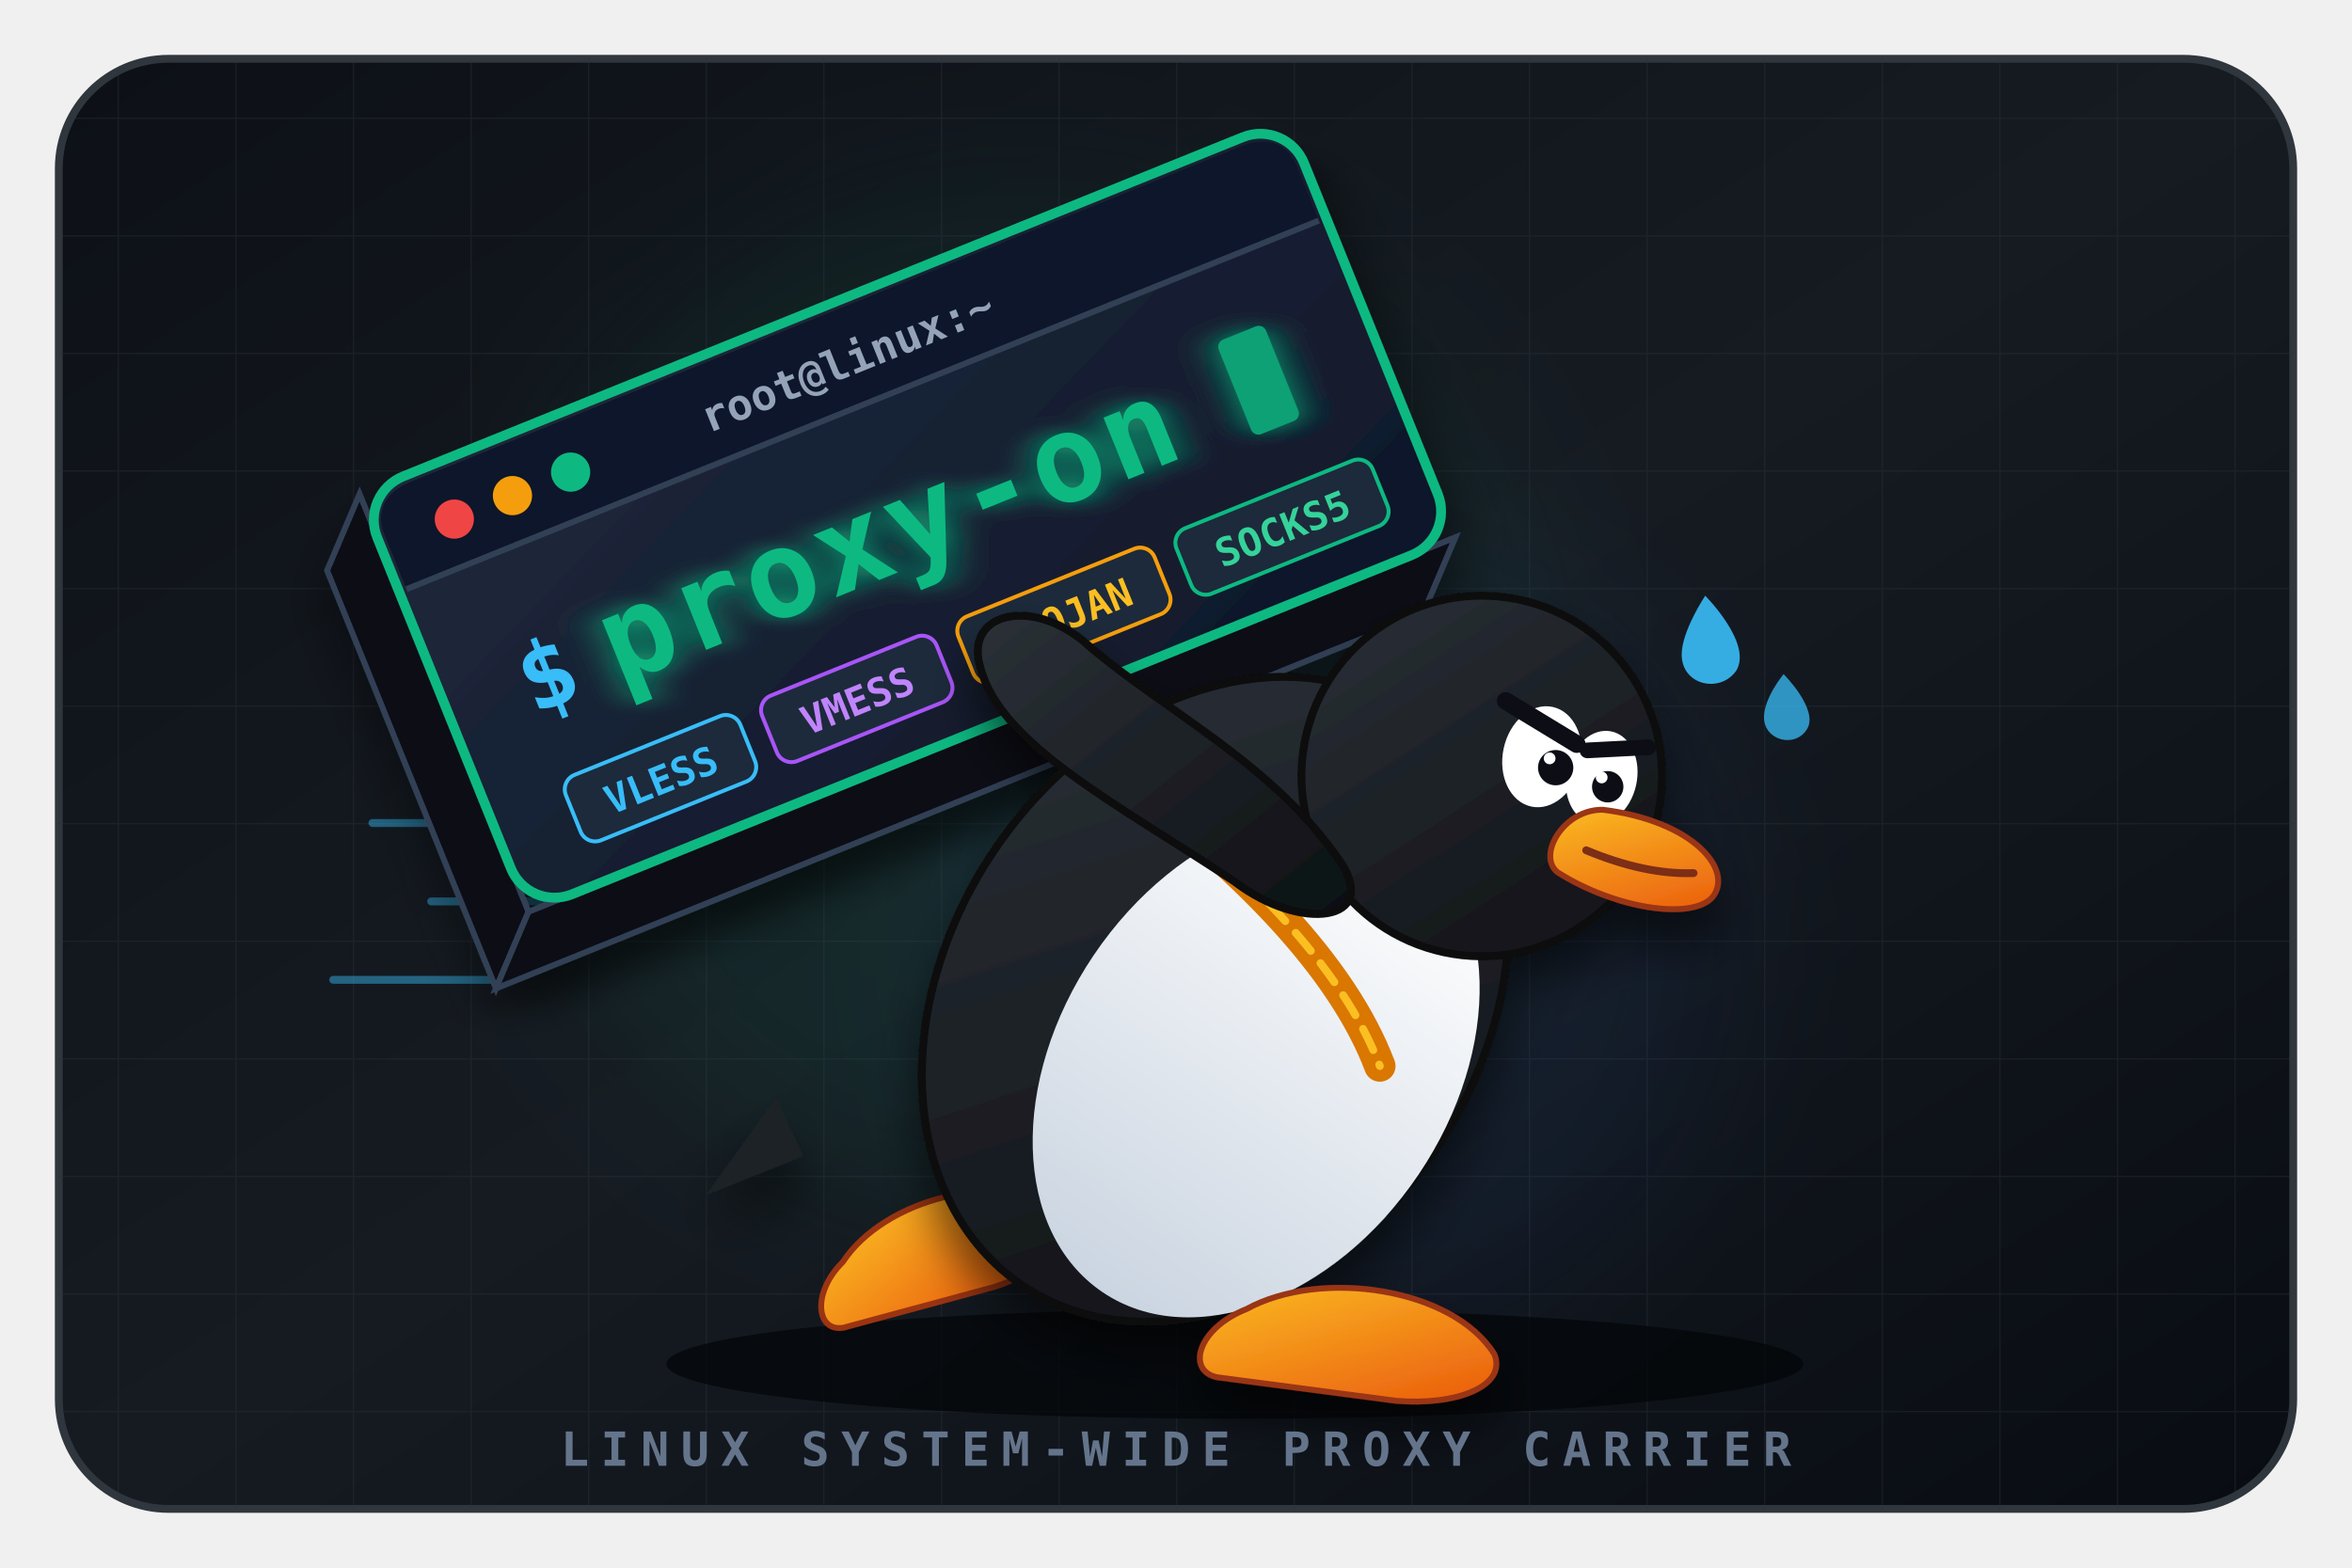
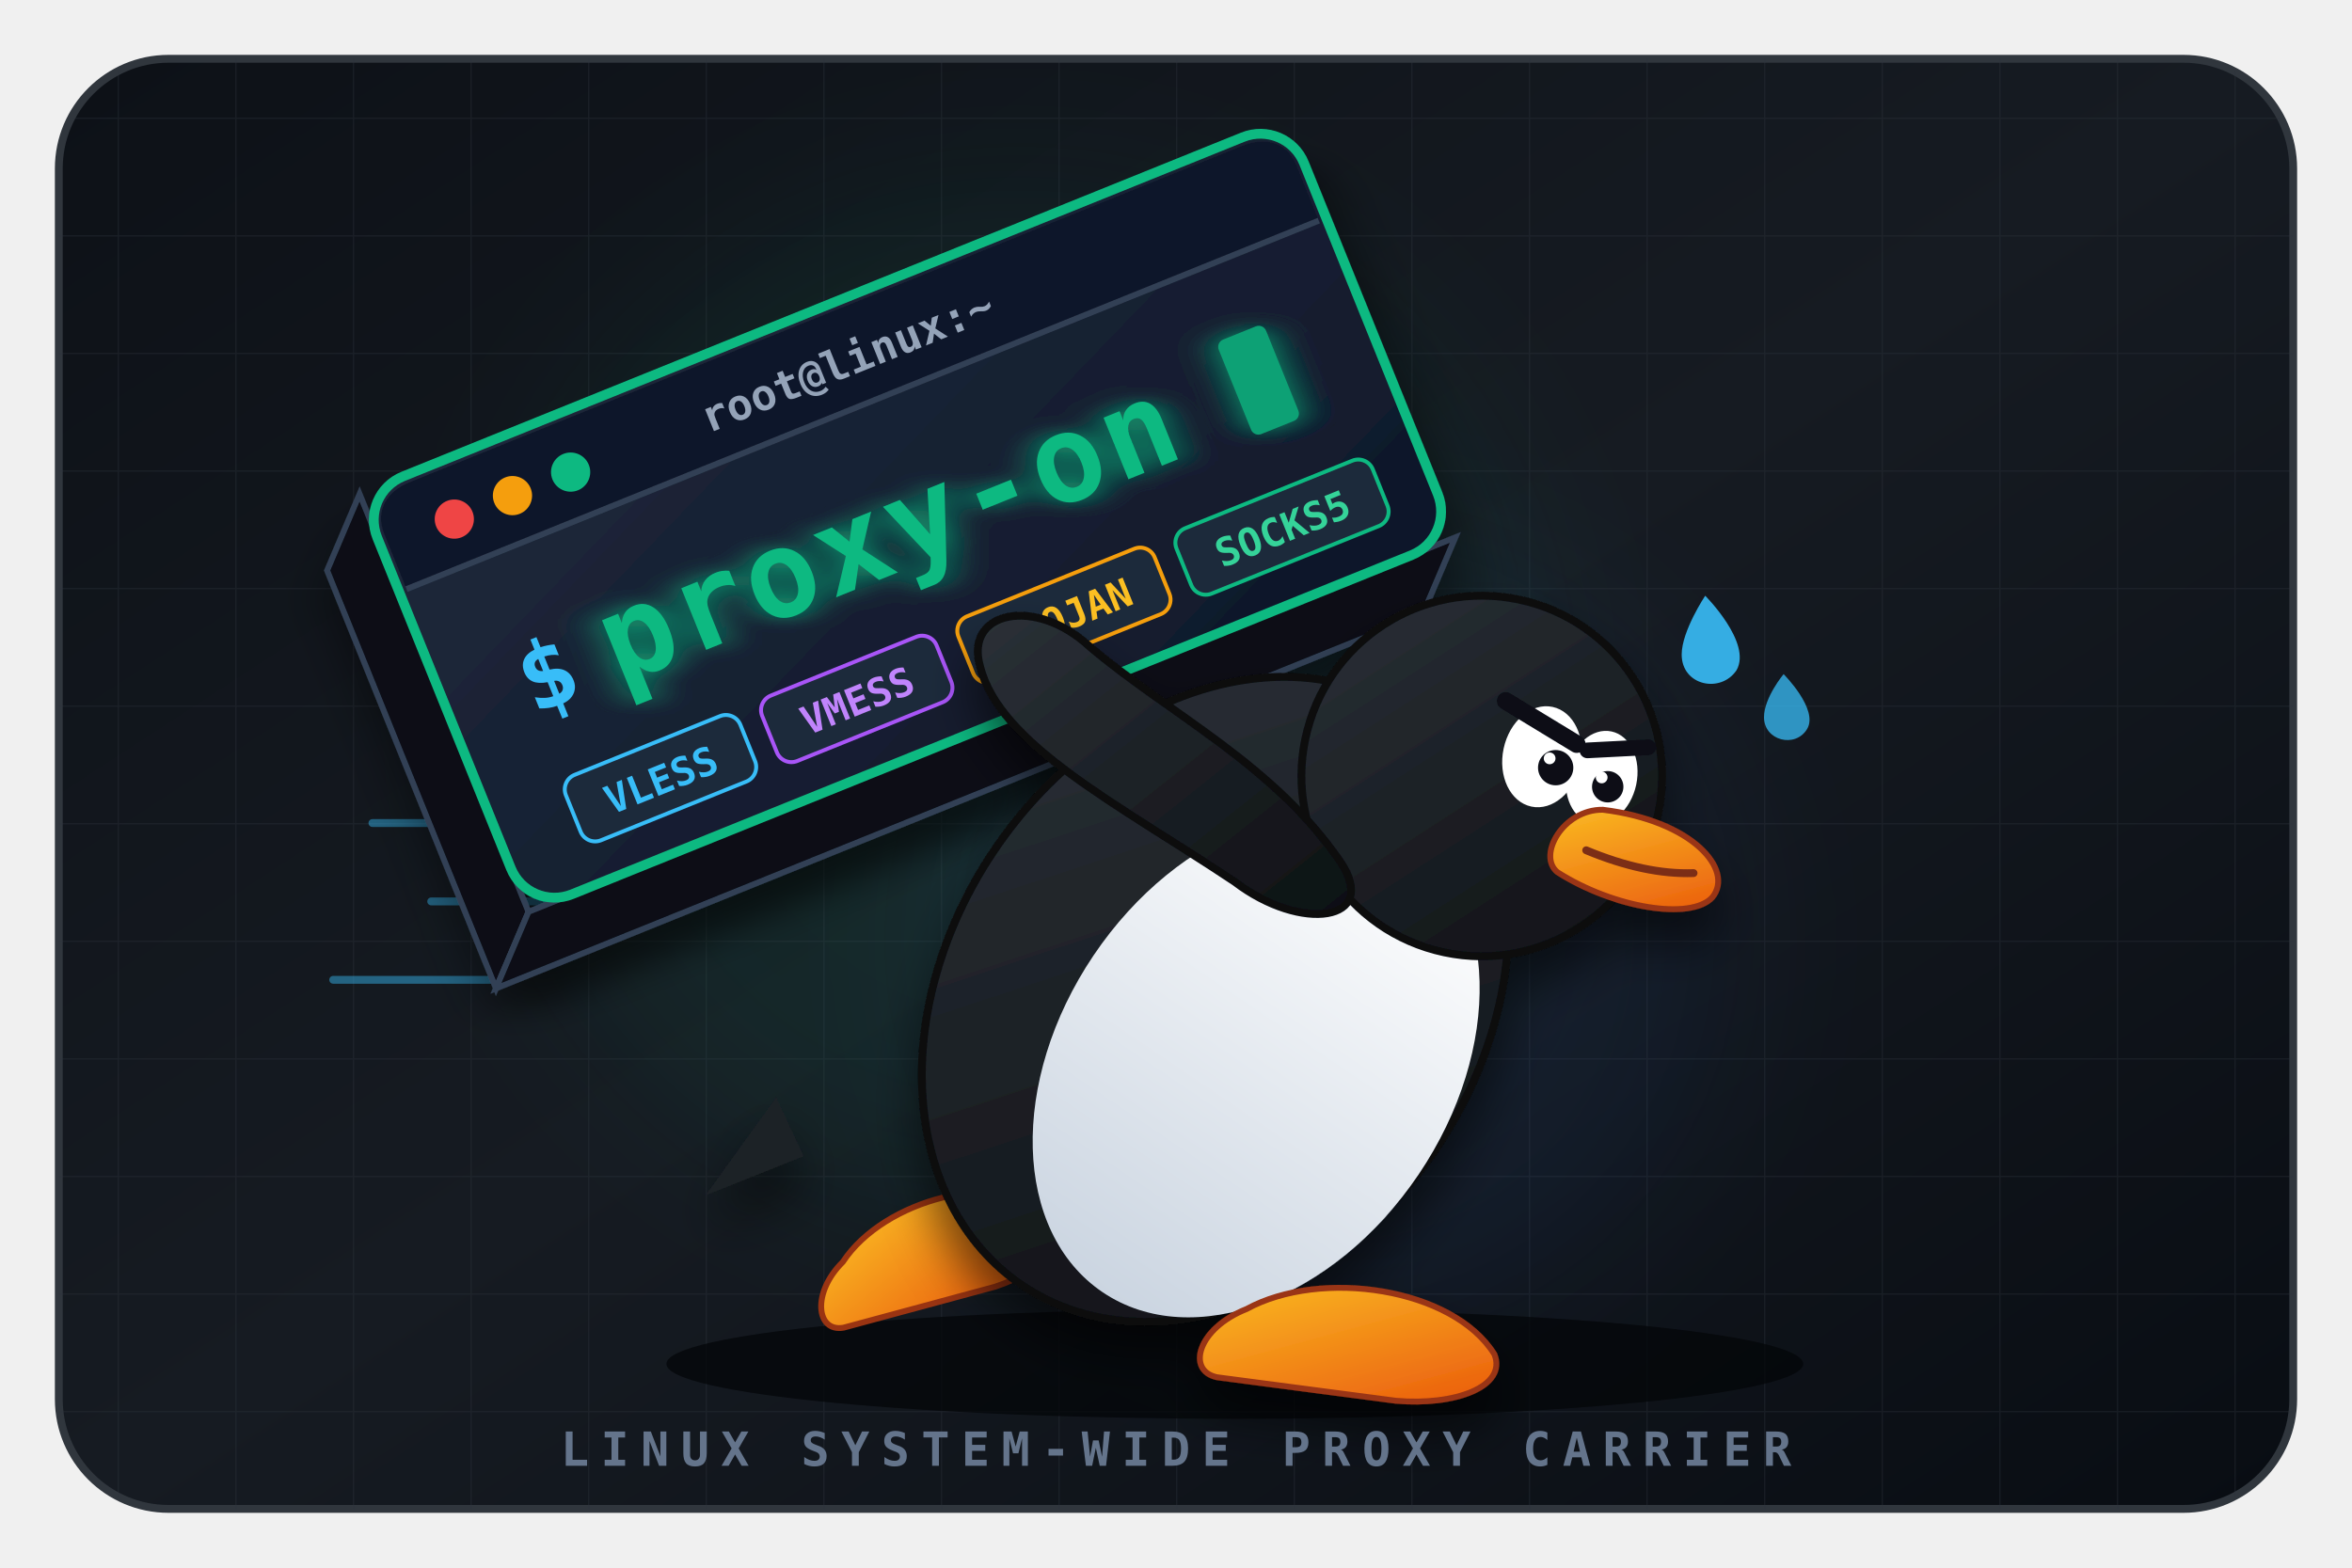
<svg xmlns="http://www.w3.org/2000/svg" viewBox="0 0 600 400" width="100%" height="100%">
  <defs>
    <linearGradient id="bgGrad" x1="0%" y1="0%" x2="100%" y2="100%">
      <stop offset="0%" stop-color="#0d1117" />
      <stop offset="50%" stop-color="#161b22" />
      <stop offset="100%" stop-color="#090d13" />
    </linearGradient>
    <linearGradient id="boxGrad" x1="0%" y1="0%" x2="100%" y2="100%">
      <stop offset="0%" stop-color="#1e293b" />
      <stop offset="100%" stop-color="#0f172a" />
    </linearGradient>
    <filter id="neonGlow" x="-20%" y="-20%" width="140%" height="140%">
      <feGaussianBlur stdDeviation="4" result="blur" />
      <feComposite in="SourceGraphic" in2="blur" operator="over" />
    </filter>
    <filter id="dropShadow" x="-15%" y="-15%" width="130%" height="130%">
      <feDropShadow dx="0" dy="8" stdDeviation="6" flood-color="#000000" flood-opacity="0.55" />
    </filter>
    <linearGradient id="tuxBody" x1="0%" y1="0%" x2="100%" y2="100%">
      <stop offset="0%" stop-color="#2b3137" />
      <stop offset="100%" stop-color="#0d1014" />
    </linearGradient>
    <linearGradient id="tuxBelly" x1="0%" y1="0%" x2="0%" y2="100%">
      <stop offset="0%" stop-color="#ffffff" />
      <stop offset="100%" stop-color="#cbd5e1" />
    </linearGradient>
    <linearGradient id="tuxOrange" x1="0%" y1="0%" x2="100%" y2="100%">
      <stop offset="0%" stop-color="#fbbf24" />
      <stop offset="100%" stop-color="#ea580c" />
    </linearGradient>
    <pattern id="grid" width="30" height="30" patternUnits="userSpaceOnUse">
      <path d="M 30 0 L 0 0 0 30" fill="none" stroke="#30363d" stroke-width="0.7" stroke-opacity="0.35" />
    </pattern>
  </defs>
  <rect x="15" y="15" width="570" height="370" rx="28" fill="url(#bgGrad)" stroke="#30363d" stroke-width="2" />
  <rect x="15" y="15" width="570" height="370" rx="28" fill="url(#grid)" />
  <circle cx="260" cy="180" r="130" fill="#10b981" opacity="0.08" filter="blur(20px)" />
  <circle cx="340" cy="240" r="100" fill="#3b82f6" opacity="0.07" filter="blur(20px)" />
  <ellipse cx="315" cy="348" rx="145" ry="14" fill="#030508" opacity="0.75" />
  <g stroke="#38bdf8" stroke-width="2" stroke-linecap="round" opacity="0.45">
    <line x1="95" y1="210" x2="135" y2="210" />
    <line x1="110" y1="230" x2="140" y2="230" />
    <line x1="85" y1="250" x2="125" y2="250" />
  </g>
  <g transform="translate(215, 322) rotate(-18)">
    <path d="M 0,0 C 15,-12 45,-10 55,4 C 60,12 48,18 35,18 L -5,16 C -12,15 -10,5 0,0 Z" fill="url(#tuxOrange)" stroke="#9a3412" stroke-width="1.5" />
  </g>
  <g transform="translate(245, 145) rotate(-22)" filter="url(#dropShadow)">
    <path d="M -135,-75 L -150,-60 L -150,55 L -135,40 Z" fill="#090d16" stroke="#334155" stroke-width="1.5" />
    <path d="M -150,55 L 105,55 L 120,40 L -135,40 Z" fill="#090d16" stroke="#334155" stroke-width="1.5" />
    <rect x="-135" y="-75" width="255" height="115" rx="12" fill="url(#boxGrad)" stroke="#10b981" stroke-width="2.5" />
    <path d="M -133,-63 C -133,-70 -128,-73 -122,-73 L 107,-73 C 113,-73 118,-70 118,-63 L 118,-48 L -133,-48 Z" fill="#0f172a" />
    <line x1="-133" y1="-48" x2="118" y2="-48" stroke="#334155" stroke-width="1.5" />
    <circle cx="-115" cy="-60" r="5" fill="#ef4444" />
    <circle cx="-99" cy="-60" r="5" fill="#f59e0b" />
    <circle cx="-83" cy="-60" r="5" fill="#10b981" />
    <text x="-7" y="-56" fill="#94a3b8" font-family="monospace" font-size="11" font-weight="bold" text-anchor="middle">root@linux:~</text>
    <text x="-115" y="-6" fill="#38bdf8" font-family="monospace" font-size="24" font-weight="bold">$</text>
    <text x="-92" y="-5" fill="#10b981" font-family="monospace" font-size="31" font-weight="900" letter-spacing="1" filter="url(#neonGlow)">proxy-on</text>
    <rect x="82" y="-29" width="13" height="26" rx="2" fill="#10b981" opacity="0.85" filter="url(#neonGlow)" />
    <g transform="translate(-115, 12)">
      <rect x="0" y="0" width="48" height="18" rx="4" fill="#1e293b" stroke="#38bdf8" stroke-width="1" />
      <text x="24" y="13" fill="#38bdf8" font-family="monospace" font-size="10" font-weight="bold" text-anchor="middle">VLESS</text>
      <rect x="54" y="0" width="48" height="18" rx="4" fill="#1e293b" stroke="#a855f7" stroke-width="1" />
      <text x="78" y="13" fill="#c084fc" font-family="monospace" font-size="10" font-weight="bold" text-anchor="middle">VMESS</text>
      <rect x="108" y="0" width="54" height="18" rx="4" fill="#1e293b" stroke="#f59e0b" stroke-width="1" />
      <text x="135" y="13" fill="#fbbf24" font-family="monospace" font-size="10" font-weight="bold" text-anchor="middle">TROJAN</text>
      <rect x="168" y="0" width="54" height="18" rx="4" fill="#1e293b" stroke="#10b981" stroke-width="1" />
      <text x="195" y="13" fill="#34d399" font-family="monospace" font-size="10" font-weight="bold" text-anchor="middle">SOCKS5</text>
    </g>
  </g>
  <g filter="url(#dropShadow)">
    <path d="M 205,295 L 180,305 L 198,280 Z" fill="#1b2026" />
    <g transform="translate(310, 255) rotate(34)">
      <ellipse cx="0" cy="0" rx="68" ry="88" fill="url(#tuxBody)" stroke="#090c10" stroke-width="2" />
      <ellipse cx="18" cy="8" rx="50" ry="70" fill="url(#tuxBelly)" />
    </g>
-     <path d="M 278,192 Q 338,235 352,272" fill="none" stroke="#d97706" stroke-width="8" stroke-linecap="round" />
-     <path d="M 278,192 Q 338,235 352,272" fill="none" stroke="#fbbf24" stroke-width="2" stroke-dasharray="6,4" stroke-linecap="round" />
    <g transform="translate(378, 198) rotate(12)">
      <circle cx="0" cy="0" r="46" fill="url(#tuxBody)" stroke="#090c10" stroke-width="2" />
      <ellipse cx="14" cy="-8" rx="10" ry="13" fill="#ffffff" />
      <ellipse cx="30" cy="-6" rx="9" ry="12" fill="#ffffff" />
      <circle cx="18" cy="-6" r="4.5" fill="#090d16" />
      <circle cx="32" cy="-4" r="4" fill="#090d16" />
      <circle cx="16" cy="-8" r="1.5" fill="#ffffff" />
      <circle cx="30" cy="-6" r="1.5" fill="#ffffff" />
      <path d="M 2,-20 L 22,-13" stroke="#090d16" stroke-width="4.5" stroke-linecap="round" />
      <path d="M 40,-16 L 25,-12" stroke="#090d16" stroke-width="4" stroke-linecap="round" />
      <path d="M 32,2 C 55,0 68,10 64,18 C 60,25 40,26 24,20 C 18,17 22,4 32,2 Z" fill="url(#tuxOrange)" stroke="#9a3412" stroke-width="1.5" />
      <path d="M 30,13 Q 46,16 58,13" fill="none" stroke="#7c2d12" stroke-width="2" stroke-linecap="round" />
    </g>
    <path d="M 315,225 C 285,205 255,190 250,170 C 246,156 264,152 278,165 C 298,182 325,195 342,220 C 352,235 332,238 315,225 Z" fill="url(#tuxBody)" stroke="#090c10" stroke-width="2" />
    <g transform="translate(318, 334) rotate(5)">
      <path d="M 0,0 C 18,-12 52,-10 64,6 C 68,14 55,20 40,20 L -6,18 C -14,17 -12,6 0,0 Z" fill="url(#tuxOrange)" stroke="#9a3412" stroke-width="1.5" />
    </g>
  </g>
  <g fill="#38bdf8">
    <path d="M 435,152 C 435,152 447,164 443,171 C 439,177 429,175 429,167 C 429,161 435,152 435,152 Z" opacity="0.9" />
    <path d="M 455,172 C 455,172 464,181 461,186 C 458,191 450,189 450,183 C 450,178 455,172 455,172 Z" opacity="0.75" />
  </g>
  <text x="300" y="374" fill="#64748b" font-family="monospace" font-size="12" font-weight="bold" letter-spacing="3" text-anchor="middle">LINUX SYSTEM-WIDE PROXY CARRIER</text>
</svg>
